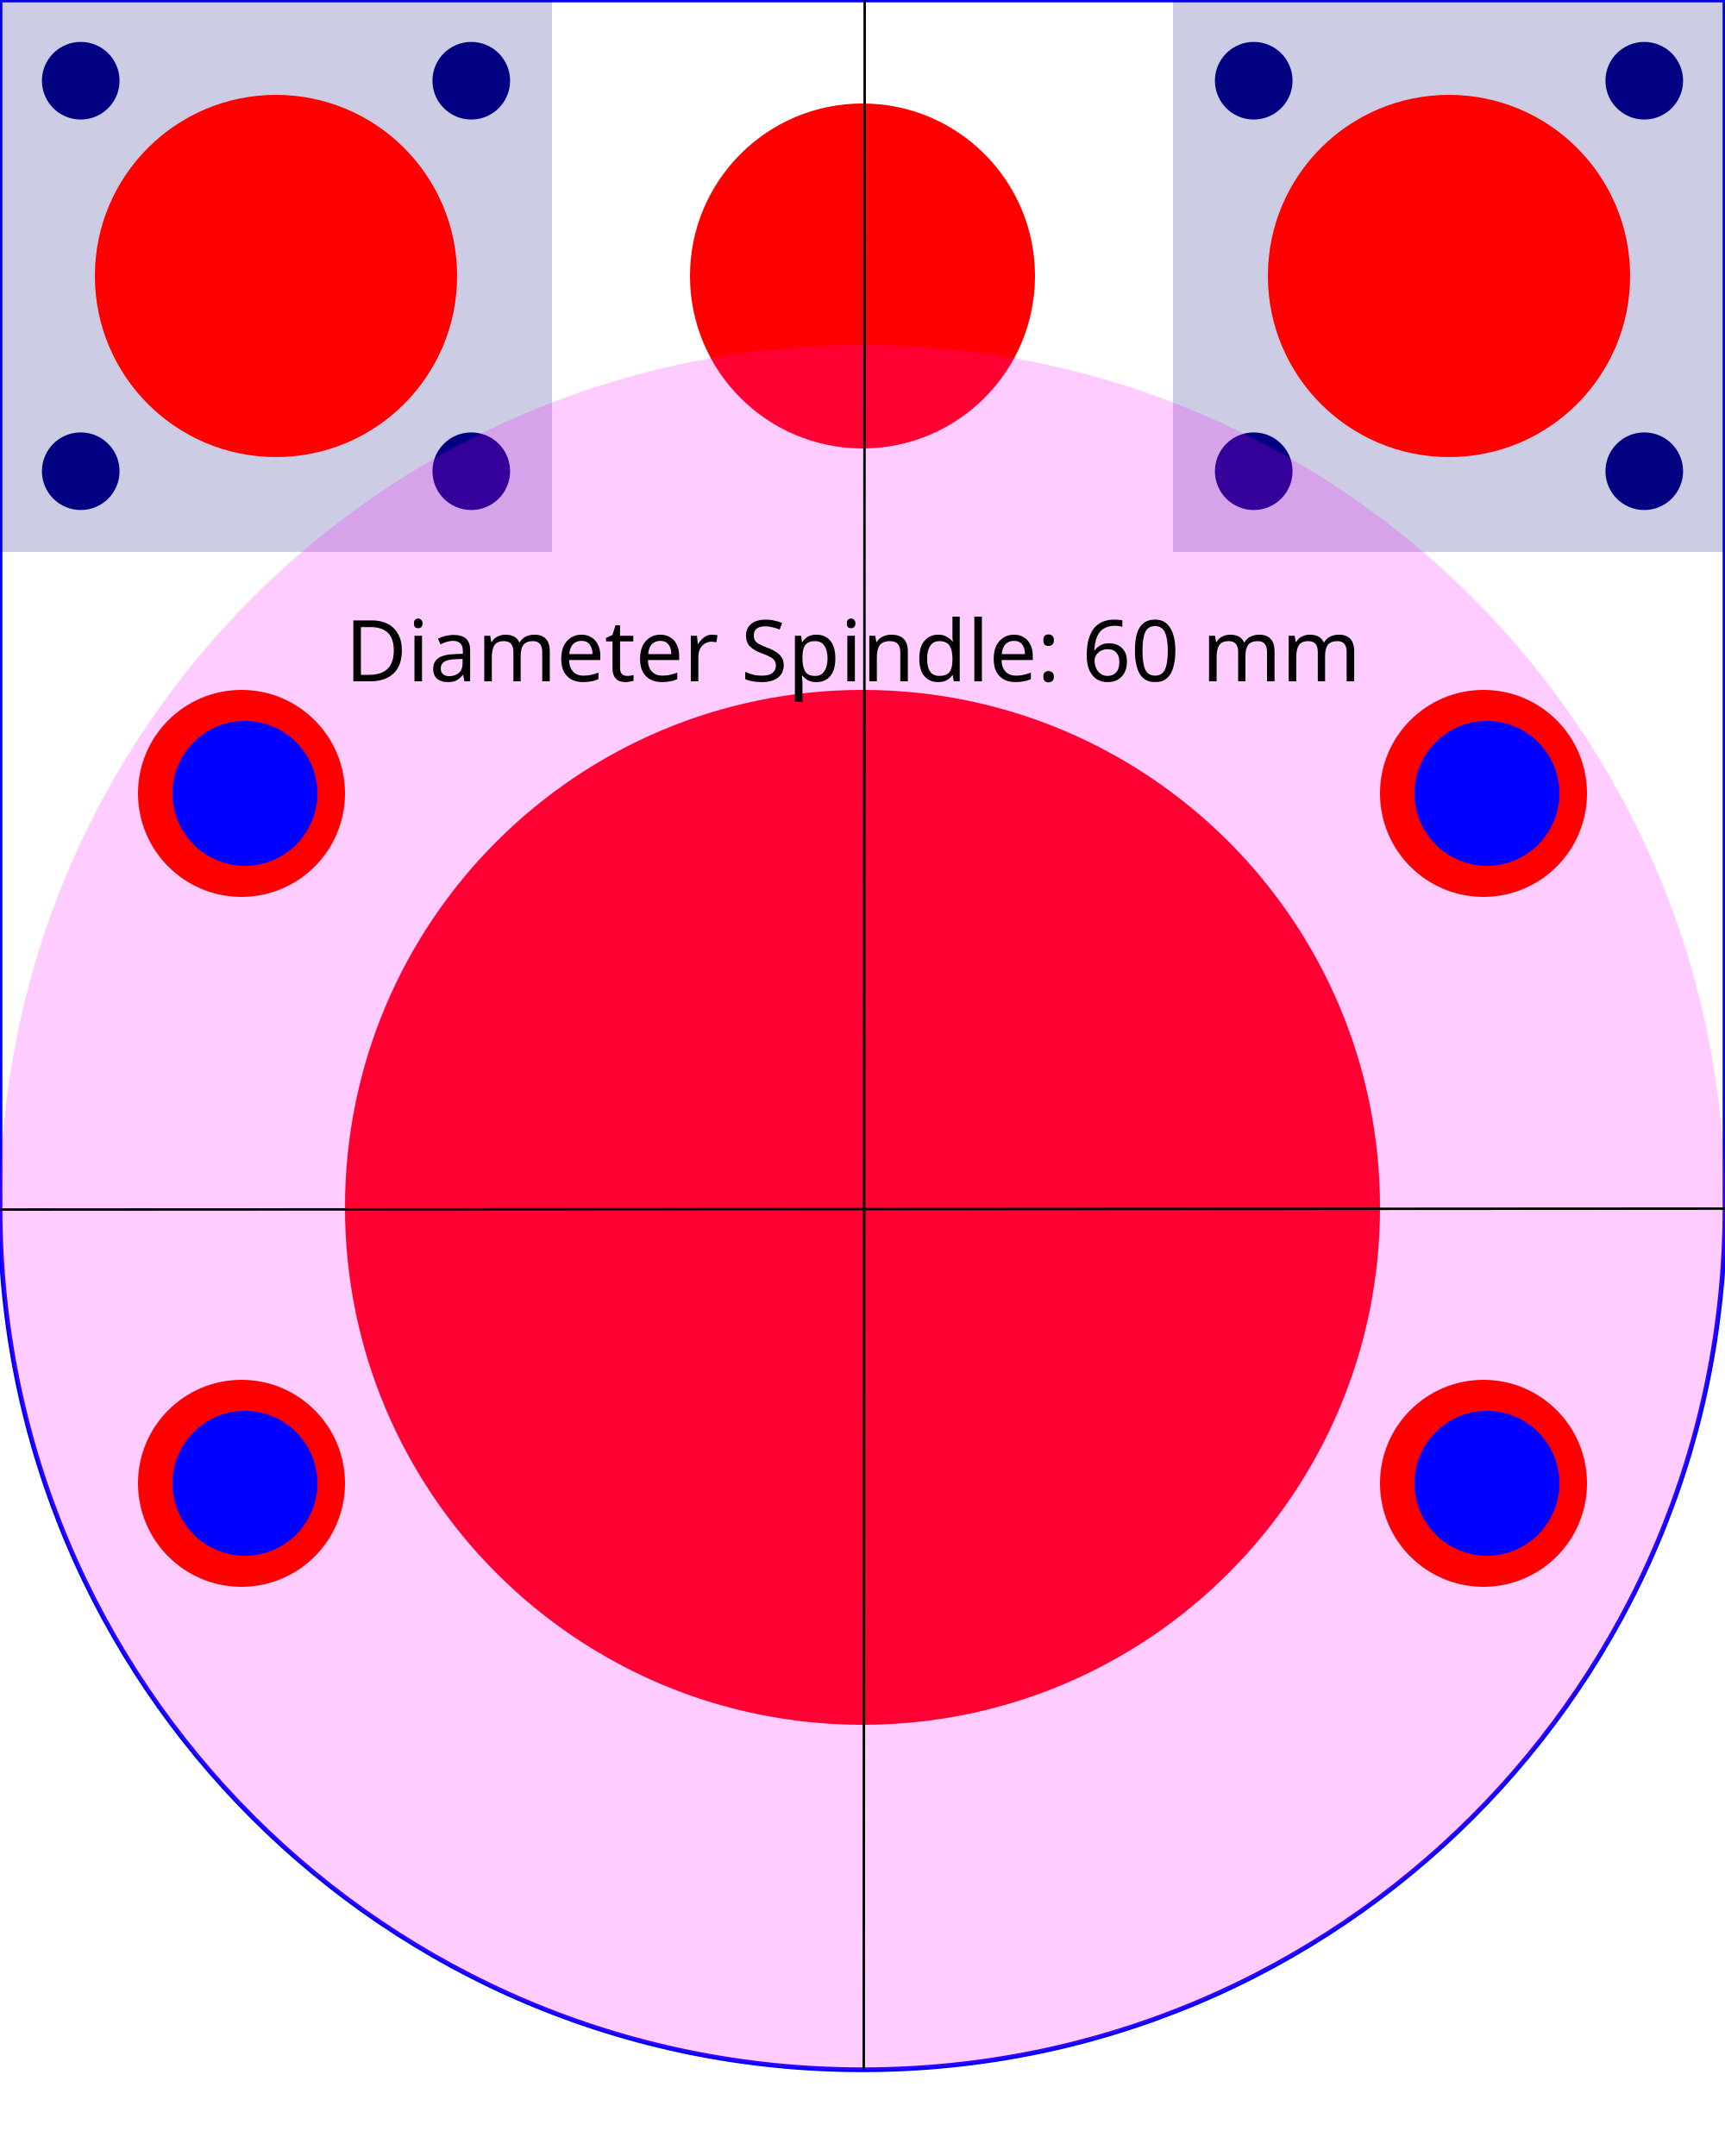
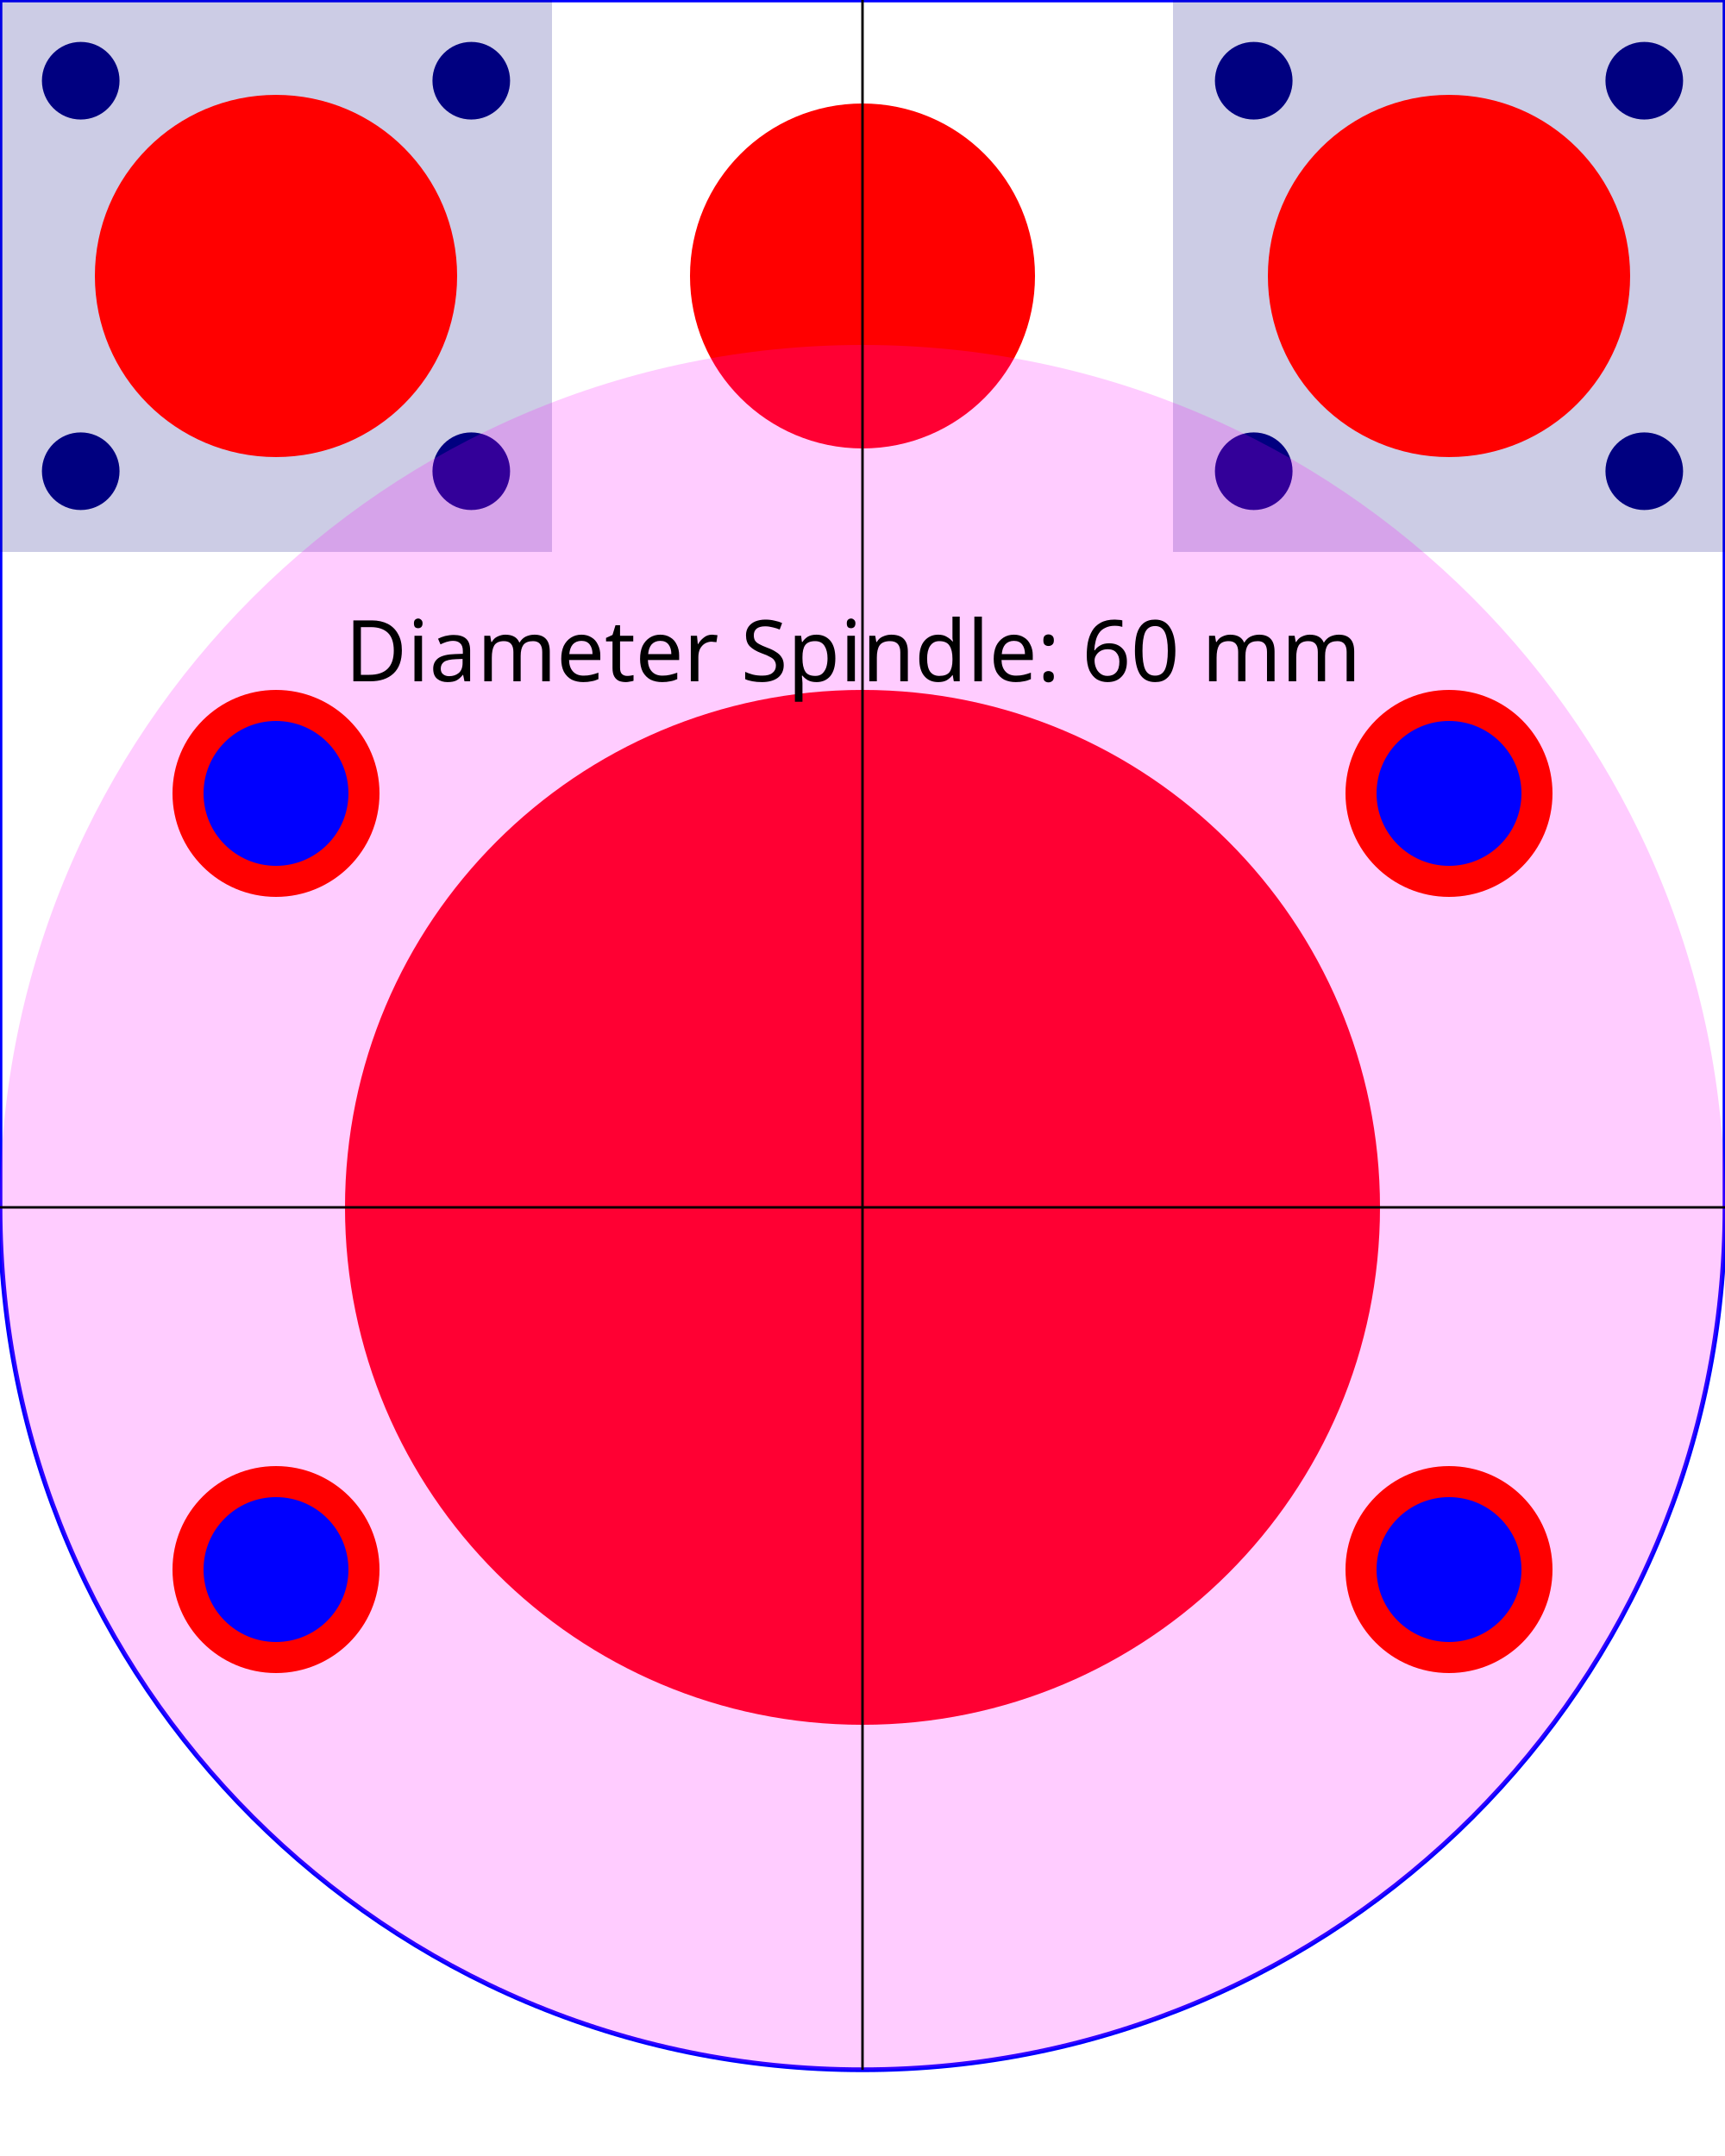
- <svg xmlns="http://www.w3.org/2000/svg" xmlns:xlink="http://www.w3.org/1999/xlink" width="100mm" height="125mm" viewBox="0 0 100 125" version="1.1" id="svg8">
+ <svg xmlns="http://www.w3.org/2000/svg" width="100mm" height="125mm" viewBox="0 0 100 125" version="1.1" id="svg8">
  <defs id="defs">
+     <circle id="z_screw_central_hole" style="font-variation-settings:normal;vector-effect:none;fill:#ff0000;fill-opacity:1;fill-rule:evenodd;stroke-width:0.353;stroke-linecap:butt;stroke-linejoin:miter;stroke-miterlimit:4;stroke-dasharray:none;stroke-dashoffset:0;stroke-opacity:1;stop-color:#000000" cx="0" cy="0" r="10" />
    <rect id="bearing_base" style="fill:#000080;fill-opacity:0.2;stroke:#f70000;stroke-width:0" width="32" height="32" x="0" y="0" />
    <circle id="bearing_cylinder" style="font-variation-settings:normal;opacity:1;vector-effect:none;fill:#ff0000;fill-opacity:1;fill-rule:evenodd;stroke-width:0.388;stroke-linecap:butt;stroke-linejoin:miter;stroke-miterlimit:4;stroke-dasharray:none;stroke-dashoffset:0;stroke-opacity:1;stop-color:#000000;stop-opacity:1" cx="0" cy="0" r="10.5" />
    <circle id="bearing_screw_4.5mm" style="font-variation-settings:normal;opacity:1;vector-effect:none;fill:#000080;fill-opacity:1;fill-rule:evenodd;stroke-width:0.16;stroke-linecap:butt;stroke-linejoin:miter;stroke-miterlimit:4;stroke-dasharray:none;stroke-dashoffset:0;stroke-opacity:1;stop-color:#000000;stop-opacity:1" cx="0" cy="0" r="2.25" />
    <circle id="plate_abstand" style="font-variation-settings:normal;vector-effect:none;fill:#ff0000;fill-opacity:1;fill-rule:evenodd;stroke-width:0.212;stroke-linecap:butt;stroke-linejoin:miter;stroke-miterlimit:4;stroke-dasharray:none;stroke-dashoffset:0;stroke-opacity:1;stop-color:#000000" cx="0" cy="0" r="6" />
    <circle id="plate_abstand_screw" style="font-variation-settings:normal;vector-effect:none;fill:#0000ff;fill-opacity:1;fill-rule:evenodd;stroke-width:0.314;stroke-linecap:butt;stroke-linejoin:miter;stroke-miterlimit:4;stroke-dasharray:none;stroke-dashoffset:0;stroke-opacity:1;stop-color:#000000" cx="0" cy="0" r="4.2" />
  </defs>
  <g id="layer1">
    <path id="contour" style="fill:none;stroke:#0000ff;stroke-width:0.275px;stroke-linecap:butt;stroke-linejoin:miter;stroke-opacity:1" d="M 0.0,0.0 H 100 V 70.0 a 50,50 0 0 1 -100,0 z" />
-     <use xlink:href="#bearing_base" x="0" y="0" id="bearing_base_left" />
-     <use xlink:href="#bearing_cylinder" x="16" y="16" id="bearing_cylinder_left" />
-     <use xlink:href="#bearing_base" x="68" y="0" id="bearing_base_right" />
-     <use xlink:href="#bearing_cylinder" x="84" y="16" id="bearing_cylinder_right" />
-     <use xlink:href="#bearing_screw_4.5mm" x="4.680" y="4.680" id="bearing_screw_4.5mm_use28" />
-     <use xlink:href="#bearing_screw_4.5mm" x="27.32" y="4.680" id="bearing_screw_4.5mm_use30" />
-     <use xlink:href="#bearing_screw_4.5mm" x="4.680" y="27.32" id="bearing_screw_4.5mm_use36" />
-     <use xlink:href="#bearing_screw_4.5mm" x="27.32" y="27.32" id="bearing_screw_4.5mm_use38" />
-     <use xlink:href="#bearing_screw_4.5mm" x="72.68" y="4.680" id="bearing_screw_4.5mm_use32" />
-     <use xlink:href="#bearing_screw_4.5mm" x="95.32" y="4.680" id="bearing_screw_4.5mm_use34" />
-     <use xlink:href="#bearing_screw_4.5mm" x="72.68" y="27.32" id="bearing_screw_4.5mm_use40" />
-     <use xlink:href="#bearing_screw_4.5mm" x="95.32" y="27.32" id="bearing_screw_4.5mm_use42" />
-     <circle id="central_small_hole" style="font-variation-settings:normal;vector-effect:none;fill:#ff0000;fill-opacity:1;fill-rule:evenodd;stroke-width:0.353;stroke-linecap:butt;stroke-linejoin:miter;stroke-miterlimit:4;stroke-dasharray:none;stroke-dashoffset:0;stroke-opacity:1;stop-color:#000000" cx="50" cy="16" r="10" />
+     <use href="#z_screw_central_hole" x="50" y="16" id="bearing_base_left" />
+     <use href="#bearing_base" x="0" y="0" id="bearing_base_left" />
+     <use href="#bearing_cylinder" x="16" y="16" id="bearing_cylinder_left" />
+     <use href="#bearing_base" x="68" y="0" id="bearing_base_right" />
+     <use href="#bearing_cylinder" x="84" y="16" id="bearing_cylinder_right" />
+     <use href="#bearing_screw_4.5mm" x="4.680" y="4.680" id="bearing_screw_4.5mm_use28" />
+     <use href="#bearing_screw_4.5mm" x="27.32" y="4.680" id="bearing_screw_4.5mm_use30" />
+     <use href="#bearing_screw_4.5mm" x="4.680" y="27.32" id="bearing_screw_4.5mm_use36" />
+     <use href="#bearing_screw_4.5mm" x="27.32" y="27.32" id="bearing_screw_4.5mm_use38" />
+     <use href="#bearing_screw_4.5mm" x="72.68" y="4.680" id="bearing_screw_4.5mm_use32" />
+     <use href="#bearing_screw_4.5mm" x="95.32" y="4.680" id="bearing_screw_4.5mm_use34" />
+     <use href="#bearing_screw_4.5mm" x="72.68" y="27.32" id="bearing_screw_4.5mm_use40" />
+     <use href="#bearing_screw_4.5mm" x="95.32" y="27.32" id="bearing_screw_4.5mm_use42" />
    <circle id="spindle-hole" style="font-variation-settings:normal;vector-effect:none;fill:#ff0000;fill-opacity:1;fill-rule:evenodd;stroke-width:1.058;stroke-linecap:butt;stroke-linejoin:miter;stroke-miterlimit:4;stroke-dasharray:none;stroke-dashoffset:0;stroke-opacity:1;stop-color:#000000" cx="50" cy="70" r="30" />
-     <circle style="font-variation-settings:normal;vector-effect:none;fill:#ff00ff;fill-opacity:0.2;fill-rule:evenodd;stroke-width:1.078;stroke-linecap:butt;stroke-linejoin:miter;stroke-miterlimit:4;stroke-dasharray:none;stroke-dashoffset:0;stroke-opacity:1;stop-color:#000000" id="nope" cx="50" cy="70" r="50" />
-     <circle style="font-variation-settings:normal;vector-effect:none;fill:#ff0000;fill-opacity:1;fill-rule:evenodd;stroke-width:0.212;stroke-linecap:butt;stroke-linejoin:miter;stroke-miterlimit:4;stroke-dasharray:none;stroke-dashoffset:0;stroke-opacity:1;stop-color:#000000" id="abstand_NW" cx="14" cy="46" r="6" />
-     <circle style="font-variation-settings:normal;vector-effect:none;fill:#0000ff;fill-opacity:1;fill-rule:evenodd;stroke-width:0.314;stroke-linecap:butt;stroke-linejoin:miter;stroke-miterlimit:4;stroke-dasharray:none;stroke-dashoffset:0;stroke-opacity:1;stop-color:#000000" id="screw_NW" cx="14.2" cy="46" r="4.2" />
-     <circle style="font-variation-settings:normal;vector-effect:none;fill:#ff0000;fill-opacity:1;fill-rule:evenodd;stroke-width:0.212;stroke-linecap:butt;stroke-linejoin:miter;stroke-miterlimit:4;stroke-dasharray:none;stroke-dashoffset:0;stroke-opacity:1;stop-color:#000000" id="abstand_NE" cx="86" cy="46" r="6" />
-     <circle style="font-variation-settings:normal;vector-effect:none;fill:#0000ff;fill-opacity:1;fill-rule:evenodd;stroke-width:0.314;stroke-linecap:butt;stroke-linejoin:miter;stroke-miterlimit:4;stroke-dasharray:none;stroke-dashoffset:0;stroke-opacity:1;stop-color:#000000" id="screw_NE" cx="86.2" cy="46" r="4.2" />
-     <circle style="font-variation-settings:normal;vector-effect:none;fill:#ff0000;fill-opacity:1;fill-rule:evenodd;stroke-width:0.212;stroke-linecap:butt;stroke-linejoin:miter;stroke-miterlimit:4;stroke-dasharray:none;stroke-dashoffset:0;stroke-opacity:1;stop-color:#000000" id="abstand_SE" cx="86" cy="86" r="6" />
-     <circle style="font-variation-settings:normal;vector-effect:none;fill:#0000ff;fill-opacity:1;fill-rule:evenodd;stroke-width:0.314;stroke-linecap:butt;stroke-linejoin:miter;stroke-miterlimit:4;stroke-dasharray:none;stroke-dashoffset:0;stroke-opacity:1;stop-color:#000000" id="screw_SE" cx="86.2" cy="86" r="4.2" />
-     <circle style="font-variation-settings:normal;vector-effect:none;fill:#ff0000;fill-opacity:1;fill-rule:evenodd;stroke-width:0.212;stroke-linecap:butt;stroke-linejoin:miter;stroke-miterlimit:4;stroke-dasharray:none;stroke-dashoffset:0;stroke-opacity:1;stop-color:#000000" id="abstand_SW" cx="14" cy="86" r="6" />
-     <circle style="font-variation-settings:normal;vector-effect:none;fill:#0000ff;fill-opacity:1;fill-rule:evenodd;stroke-width:0.314;stroke-linecap:butt;stroke-linejoin:miter;stroke-miterlimit:4;stroke-dasharray:none;stroke-dashoffset:0;stroke-opacity:1;stop-color:#000000" id="screw_SW" cx="14.2" cy="86" r="4.2" />
-     <text xml:space="preserve" style="font-style:normal;font-weight:normal;font-size:4.939px;line-height:1.25;font-family:sans-serif;fill:#000000;fill-opacity:1;stroke:none;stroke-width:0.265" x="20" y="39.5" id="text920">
-       <tspan id="tspan918" style="font-size:4.939px;stroke-width:0.265" x="20" y="39.5">Diameter Spindle: 60 mm</tspan>
+     <circle id="large_circle_indicator" style="font-variation-settings:normal;vector-effect:none;fill:#ff00ff;fill-opacity:0.2;fill-rule:evenodd;stroke-width:1.078;stroke-linecap:butt;stroke-linejoin:miter;stroke-miterlimit:4;stroke-dasharray:none;stroke-dashoffset:0;stroke-opacity:1;stop-color:#000000" cx="50" cy="70" r="50" />
+     <use href="#plate_abstand" transform="translate(16 46)" id="abstand_NW" />
+     <use href="#plate_abstand" transform="translate(84 46)" id="abstand_NE" />
+     <use href="#plate_abstand" transform="translate(16 91)" id="abstand_SW" />
+     <use href="#plate_abstand" transform="translate(84 91)" id="abstand_SE" />
+     <use href="#plate_abstand_screw" transform="translate(16 46)" id="abstand_screw_NW" />
+     <use href="#plate_abstand_screw" transform="translate(84 46)" id="abstand_screw_NE" />
+     <use href="#plate_abstand_screw" transform="translate(16 91)" id="abstand_screw_SW" />
+     <use href="#plate_abstand_screw" transform="translate(84 91)" id="abstand_screw_SE" />
+     <text id="legend" xml:space="preserve" style="font-style:normal;font-weight:normal;font-size:4.939px;line-height:1.25;font-family:sans-serif;fill:#000000;fill-opacity:1;stroke:none;stroke-width:0.265" x="20" y="39.5">
+       <tspan id="tspan918" style="font-size:4.939px;stroke-width:0.265" x="20" y="39.5">Diameter Spindle: 60 mm
+          </tspan>
    </text>
-     <path style="fill:none;stroke:#000000;stroke-width:0.144px;stroke-linecap:butt;stroke-linejoin:miter;stroke-opacity:1" d="M -1.1362098e-4,70.128 100,70.072" id="path920" />
-     <path style="fill:none;stroke:#000000;stroke-width:0.144px;stroke-linecap:butt;stroke-linejoin:miter;stroke-opacity:1" d="M 50.128,1.2623637e-4 50.072,120" id="path1035" />
+     <path id="horizontal_line" style="fill:none;stroke:#000000;stroke-width:0.144px;stroke-linecap:butt;stroke-linejoin:miter;stroke-opacity:1" d="M 0,70.0 100,70.0" />
+     <path id="vertical_line" style="fill:none;stroke:#000000;stroke-width:0.144px;stroke-linecap:butt;stroke-linejoin:miter;stroke-opacity:1" d="M 50,0  50,120" />
  </g>
</svg>
